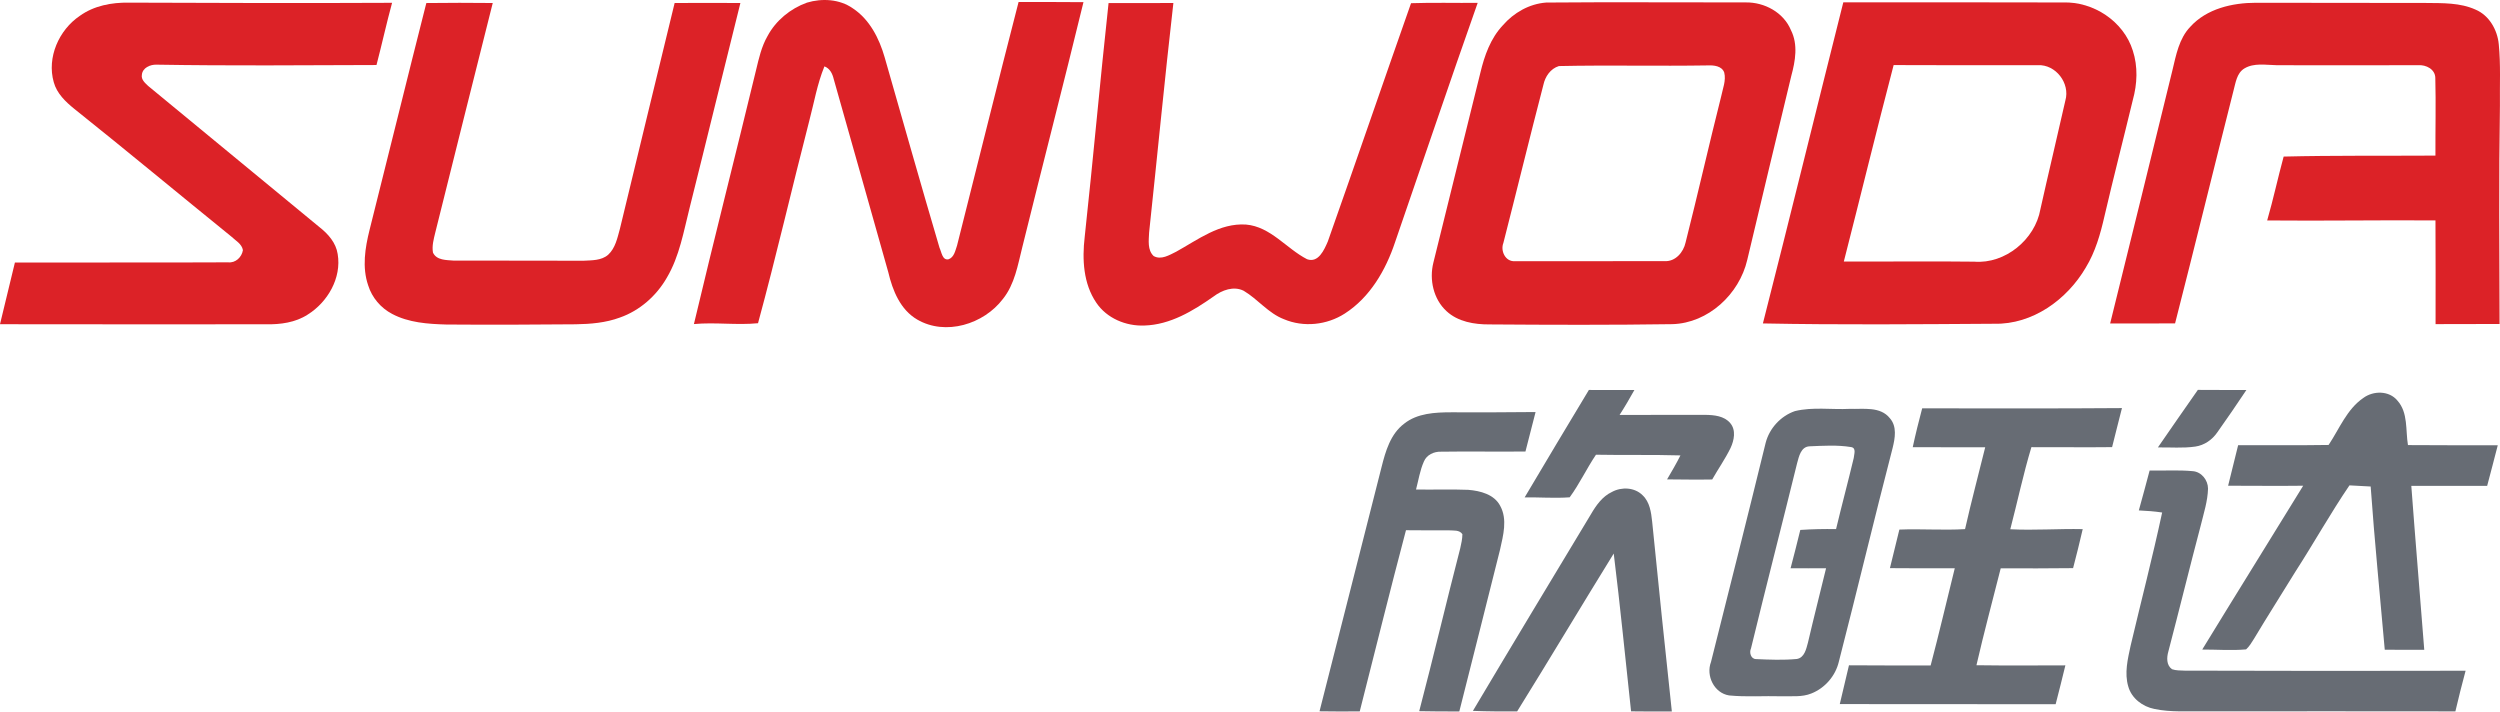
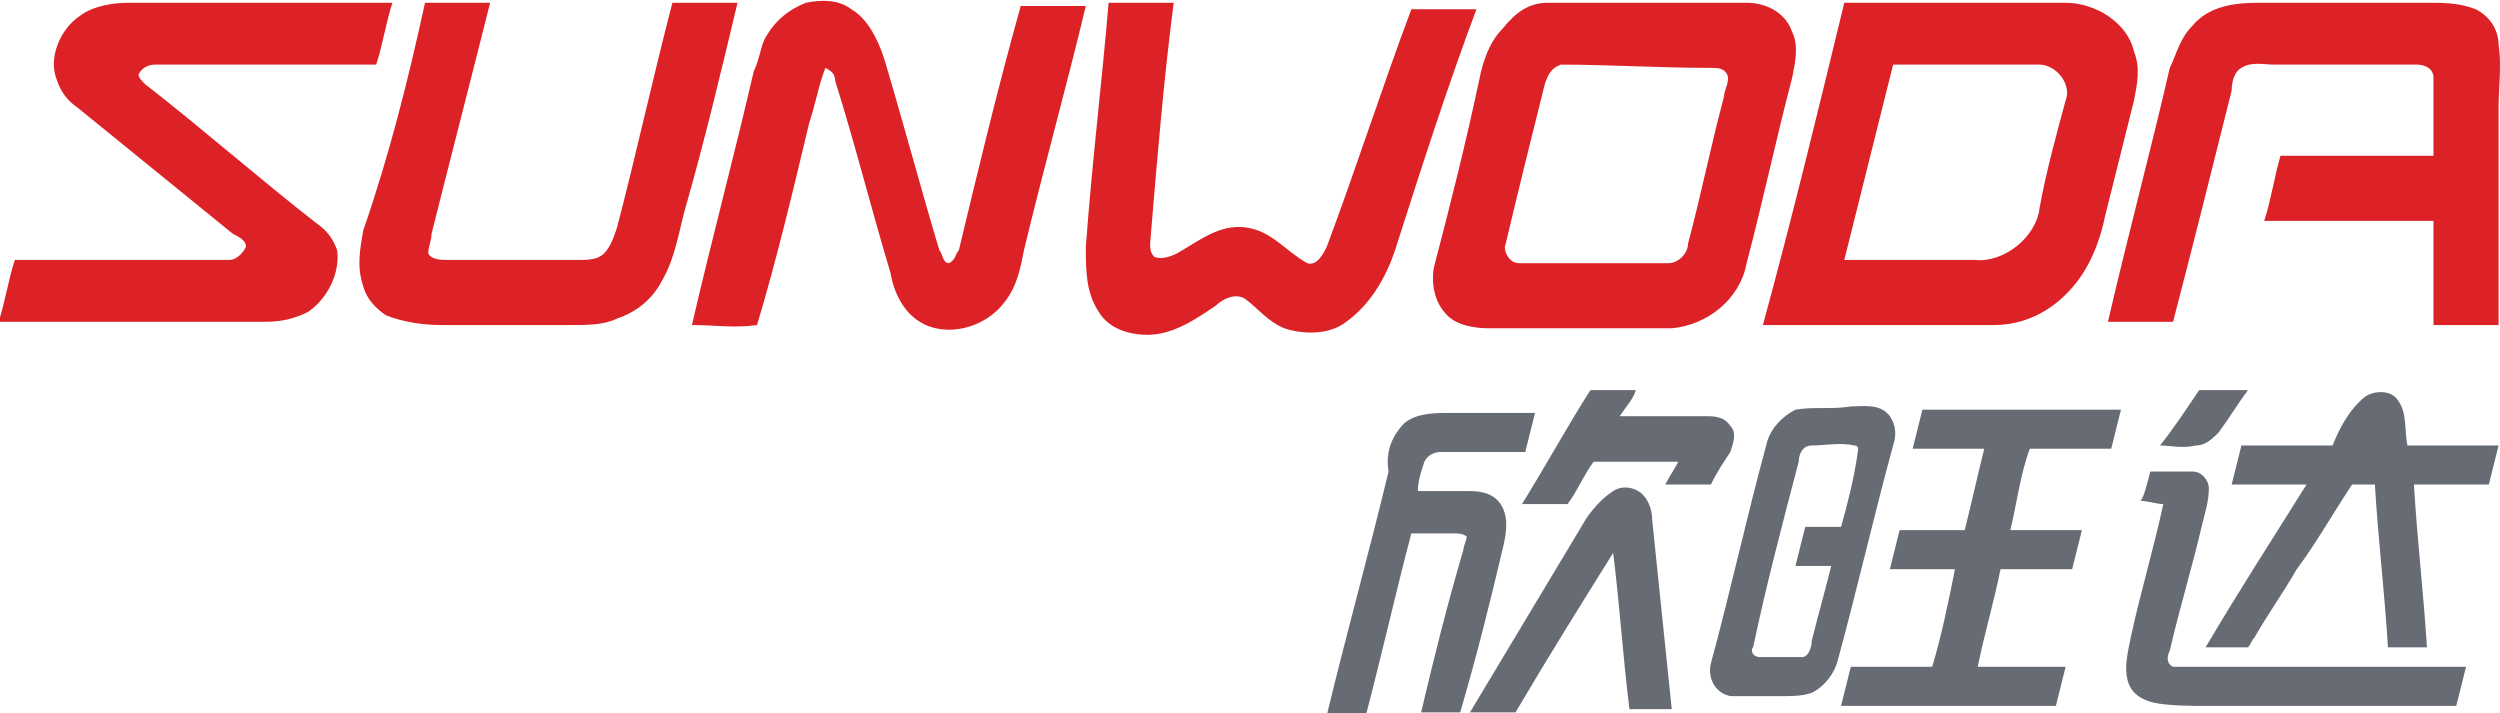
- <svg xmlns="http://www.w3.org/2000/svg" width="27.105mm" height="7.714mm" viewBox="0 0 27.105 7.714" version="1.1" id="svg1">
-   <defs id="defs1">
-     <clipPath clipPathUnits="userSpaceOnUse" id="clipPath913">
-       <path d="M 0,858.898 H 1207.558 V 0 H 0 Z" transform="translate(-398.8694,-392.8498)" id="path913" />
-     </clipPath>
-     <clipPath clipPathUnits="userSpaceOnUse" id="clipPath915">
-       <path d="M 0,858.898 H 1207.558 V 0 H 0 Z" transform="translate(-423.1908,-391.927)" id="path915" />
-     </clipPath>
-     <clipPath clipPathUnits="userSpaceOnUse" id="clipPath917">
-       <path d="M 0,858.898 H 1207.558 V 0 H 0 Z" transform="translate(-377.733,-393.47)" id="path917" />
-     </clipPath>
-     <clipPath clipPathUnits="userSpaceOnUse" id="clipPath919">
-       <path d="M 0,858.898 H 1207.558 V 0 H 0 Z" transform="translate(-388.3827,-393.8639)" id="path919" />
-     </clipPath>
-     <clipPath clipPathUnits="userSpaceOnUse" id="clipPath921">
-       <path d="M 0,858.898 H 1207.558 V 0 H 0 Z" transform="translate(-409.3498,-393.8639)" id="path921" />
-     </clipPath>
-     <clipPath clipPathUnits="userSpaceOnUse" id="clipPath923">
-       <path d="M 0,858.898 H 1207.558 V 0 H 0 Z" transform="translate(-433.4777,-391.9574)" id="path923" />
-     </clipPath>
-     <clipPath clipPathUnits="userSpaceOnUse" id="clipPath925">
-       <path d="M 0,858.898 H 1207.558 V 0 H 0 Z" transform="translate(-442.593,-393.1322)" id="path925" />
-     </clipPath>
-     <clipPath clipPathUnits="userSpaceOnUse" id="clipPath927">
-       <path d="M 0,858.898 H 1207.558 V 0 H 0 Z" transform="translate(-424.1113,-381.9724)" id="path927" />
-     </clipPath>
-     <clipPath clipPathUnits="userSpaceOnUse" id="clipPath929">
-       <path d="M 0,858.898 H 1207.558 V 0 H 0 Z" transform="translate(-442.827,-381.9747)" id="path929" />
-     </clipPath>
-     <clipPath clipPathUnits="userSpaceOnUse" id="clipPath931">
-       <path d="M 0,858.898 H 1207.558 V 0 H 0 Z" transform="translate(-447.9132,-381.7274)" id="path931" />
-     </clipPath>
-     <clipPath clipPathUnits="userSpaceOnUse" id="clipPath933">
-       <path d="M 0,858.898 H 1207.558 V 0 H 0 Z" transform="translate(-434.3546,-381.4076)" id="path933" />
-     </clipPath>
-     <clipPath clipPathUnits="userSpaceOnUse" id="clipPath935">
-       <path d="M 0,858.898 H 1207.558 V 0 H 0 Z" transform="translate(-430.5111,-379.7226)" id="path935" />
-     </clipPath>
-     <clipPath clipPathUnits="userSpaceOnUse" id="clipPath937">
-       <path d="M 0,858.898 H 1207.558 V 0 H 0 Z" transform="translate(-418.4354,-380.9372)" id="path937" />
-     </clipPath>
-     <clipPath clipPathUnits="userSpaceOnUse" id="clipPath939">
-       <path d="M 0,858.898 H 1207.558 V 0 H 0 Z" transform="translate(-441.3449,-379.4964)" id="path939" />
-     </clipPath>
-     <clipPath clipPathUnits="userSpaceOnUse" id="clipPath941">
-       <path d="M 0,858.898 H 1207.558 V 0 H 0 Z" transform="translate(-424.8212,-378.8387)" id="path941" />
-     </clipPath>
-   </defs>
+ <svg xmlns="http://www.w3.org/2000/svg" xmlns:xlink="http://www.w3.org/1999/xlink" version="1.1" id="svg1" x="0px" y="0px" viewBox="0 0 76.8 21.9" style="enable-background:new 0 0 76.8 21.9;" xml:space="preserve">
+   <style type="text/css">
+ 	.st0{clip-path:url(#SVGID_00000153698077853342432060000002455860284942962875_);fill:#DC2227;}
+ 	.st1{clip-path:url(#SVGID_00000139974855490412907030000018361032594798785446_);fill:#DC2227;}
+ 	.st2{clip-path:url(#SVGID_00000047034863156017072560000015189176716591582119_);fill:#DC2227;}
+ 	.st3{clip-path:url(#SVGID_00000032619086562466855580000014619569879584927907_);fill:#DC2227;}
+ 	.st4{clip-path:url(#SVGID_00000017499692461610472060000012164517652351792048_);fill:#DC2227;}
+ 	.st5{clip-path:url(#SVGID_00000106113258422416753880000010663653024818552997_);fill:#DC2227;}
+ 	.st6{clip-path:url(#SVGID_00000072995848700014562040000010179090922423029934_);fill:#DC2227;}
+ 	.st7{clip-path:url(#SVGID_00000018916874991808542540000013435811259527392917_);fill:#676C74;}
+ 	.st8{clip-path:url(#SVGID_00000031902064022687132050000015931344873355655091_);fill:#676C74;}
+ 	.st9{clip-path:url(#SVGID_00000132791721165026265510000006582390776117461660_);fill:#676C74;}
+ 	.st10{clip-path:url(#SVGID_00000072992410014655390570000017907208482140494503_);fill:#676C74;}
+ 	.st11{clip-path:url(#SVGID_00000069388435923721740690000006614673532158170246_);fill:#676C74;}
+ 	.st12{clip-path:url(#SVGID_00000127015030202728722110000017615420103231856544_);fill:#676C74;}
+ 	.st13{clip-path:url(#SVGID_00000127748534965235595260000005459444031557266562_);fill:#676C74;}
+ 	.st14{clip-path:url(#SVGID_00000048462751016178632550000010256946693690553744_);fill:#676C74;}
+ </style>
  <g id="layer1" transform="translate(-125.7436,-94.61487)">
-     <path id="path912" d="M 0,0 C 0.256,0.479 0.704,0.845 1.212,1.027 1.676,1.166 2.215,1.136 2.621,0.851 3.138,0.509 3.432,-0.073 3.599,-0.654 4.159,-2.607 4.71,-4.562 5.286,-6.511 5.348,-6.637 5.37,-6.899 5.56,-6.862 c 0.176,0.061 0.21,0.27 0.264,0.424 0.631,2.494 1.248,4.993 1.891,7.484 C 8.38,1.043 9.044,1.05 9.709,1.041 9.097,-1.473 8.449,-3.978 7.829,-6.49 7.691,-7.038 7.597,-7.628 7.232,-8.082 6.645,-8.856 5.471,-9.221 4.601,-8.714 4.079,-8.41 3.843,-7.82 3.711,-7.26 3.149,-5.282 2.598,-3.301 2.034,-1.324 1.994,-1.157 1.918,-0.997 1.748,-0.932 1.527,-1.47 1.43,-2.047 1.282,-2.606 0.748,-4.677 0.268,-6.763 -0.293,-8.826 c -0.653,-0.065 -1.315,0.035 -1.97,-0.026 0.618,2.607 1.281,5.203 1.91,7.807 C -0.267,-0.687 -0.186,-0.322 0,0" style="fill:#dc2227;fill-opacity:1;fill-rule:nonzero;stroke:none" transform="matrix(0.3527778,0,0,-0.3527778,134.0654,95.00558)" clip-path="url(#clipPath913)" />
-     <path id="path914" d="m 0,0 c -0.261,-0.08 -0.424,-0.324 -0.478,-0.58 -0.421,-1.616 -0.815,-3.239 -1.229,-4.856 -0.096,-0.244 0.062,-0.579 0.35,-0.561 1.534,-0.003 3.068,0.003 4.602,0.002 0.335,-0.021 0.583,0.272 0.648,0.574 0.378,1.492 0.716,2.993 1.093,4.486 0.048,0.24 0.156,0.489 0.095,0.735 C 5.009,0.006 4.758,0.028 4.573,0.02 3.049,-0.005 1.521,0.033 0,0 M -0.392,1.952 C 1.652,1.97 3.698,1.953 5.742,1.956 6.319,1.964 6.905,1.649 7.131,1.103 7.354,0.662 7.266,0.156 7.142,-0.3 6.684,-2.184 6.239,-4.071 5.788,-5.957 5.544,-7.01 4.589,-7.901 3.486,-7.932 1.612,-7.96 -0.262,-7.954 -2.136,-7.94 c -0.464,-0.003 -0.966,0.081 -1.318,0.407 -0.404,0.37 -0.535,0.971 -0.404,1.493 0.476,1.948 0.968,3.891 1.445,5.839 0.125,0.523 0.312,1.053 0.688,1.452 0.338,0.39 0.815,0.662 1.333,0.701" style="fill:#dc2227;fill-opacity:1;fill-rule:nonzero;stroke:none" transform="matrix(0.3527778,0,0,-0.3527778,142.6454,95.33113)" clip-path="url(#clipPath915)" />
-     <path id="path916" d="M 0,0 C 0.435,0.313 0.981,0.415 1.509,0.406 4.205,0.395 6.901,0.388 9.597,0.401 9.425,-0.233 9.284,-0.875 9.118,-1.511 6.866,-1.518 4.612,-1.538 2.361,-1.5 2.165,-1.492 1.924,-1.596 1.907,-1.815 1.882,-1.961 2.006,-2.063 2.099,-2.153 3.857,-3.597 5.607,-5.049 7.365,-6.493 7.631,-6.701 7.873,-6.974 7.925,-7.32 8.05,-8.055 7.617,-8.799 7.002,-9.182 6.624,-9.427 6.164,-9.487 5.723,-9.479 2.998,-9.48 0.272,-9.482 -2.453,-9.477 c 0.152,0.632 0.306,1.264 0.458,1.895 2.184,0.007 4.368,-0.004 6.552,0.007 0.229,-0.026 0.421,0.157 0.456,0.375 -0.033,0.193 -0.226,0.292 -0.355,0.416 -1.611,1.305 -3.205,2.631 -4.826,3.925 -0.27,0.218 -0.539,0.475 -0.633,0.821 C -1.017,-1.278 -0.642,-0.433 0,0" style="fill:#dc2227;fill-opacity:1;fill-rule:nonzero;stroke:none" transform="matrix(0.3527778,0,0,-0.3527778,126.6089,94.78679)" clip-path="url(#clipPath917)" />
-     <path id="path918" d="M 0,0 C 0.68,0.009 1.36,0.008 2.041,0.001 1.445,-2.35 0.864,-4.704 0.274,-7.057 0.226,-7.256 0.168,-7.463 0.204,-7.67 c 0.113,-0.242 0.418,-0.227 0.642,-0.246 1.326,-0.003 2.652,0.002 3.978,-0.004 0.258,0.015 0.555,0.002 0.763,0.183 0.224,0.205 0.284,0.517 0.362,0.797 0.557,2.315 1.122,4.627 1.682,6.941 0.674,0.006 1.347,0.002 2.021,0 C 9.128,-2.09 8.621,-4.185 8.096,-6.276 7.909,-7.011 7.783,-7.783 7.389,-8.445 7.069,-9.002 6.557,-9.453 5.948,-9.666 5.514,-9.827 5.047,-9.866 4.588,-9.873 3.262,-9.886 1.937,-9.89 0.611,-9.88 c -0.564,0.016 -1.154,0.056 -1.662,0.326 -0.348,0.182 -0.619,0.5 -0.736,0.876 -0.191,0.555 -0.096,1.15 0.042,1.705 C -1.159,-4.649 -0.59,-2.322 0,0" style="fill:#dc2227;fill-opacity:1;fill-rule:nonzero;stroke:none" transform="matrix(0.3527778,0,0,-0.3527778,130.3659,94.64783)" clip-path="url(#clipPath919)" />
-     <path id="path920" d="M 0,0 C 0.664,0.002 1.328,-0.005 1.992,0.001 1.723,-2.348 1.498,-4.702 1.246,-7.052 1.236,-7.294 1.19,-7.59 1.385,-7.775 c 0.227,-0.131 0.484,0.03 0.692,0.132 0.67,0.37 1.337,0.888 2.147,0.835 0.758,-0.065 1.238,-0.737 1.876,-1.065 0.349,-0.126 0.528,0.29 0.638,0.544 0.862,2.438 1.699,4.885 2.558,7.324 0.683,0.023 1.365,0.004 2.048,0.01 C 10.48,-2.439 9.653,-4.896 8.806,-7.347 8.52,-8.206 8.036,-9.045 7.258,-9.544 6.709,-9.897 5.994,-9.973 5.39,-9.717 4.908,-9.533 4.588,-9.1 4.152,-8.843 3.843,-8.688 3.485,-8.824 3.228,-9.018 2.596,-9.462 1.894,-9.889 1.1,-9.911 c -0.567,-0.023 -1.155,0.222 -1.477,0.701 -0.4,0.586 -0.437,1.334 -0.357,2.018 C -0.474,-4.797 -0.261,-2.396 0,0" style="fill:#dc2227;fill-opacity:1;fill-rule:nonzero;stroke:none" transform="matrix(0.3527778,0,0,-0.3527778,137.7627,94.64783)" clip-path="url(#clipPath921)" />
-     <path id="path922" d="m 0,0 c -0.526,-2.009 -1.016,-4.026 -1.531,-6.038 1.337,-0.005 2.673,0.013 4.009,-0.004 0.95,-0.075 1.868,0.68 2.032,1.609 0.249,1.116 0.517,2.229 0.768,3.344 C 5.43,-0.56 4.982,0.026 4.429,-0.003 2.953,-0.005 1.476,-0.007 0,0 m -1.547,1.928 c 2.251,0 4.503,0.003 6.754,-0.004 C 6.14,1.956 7.068,1.346 7.35,0.446 7.511,-0.045 7.488,-0.582 7.35,-1.076 7.064,-2.264 6.758,-3.447 6.481,-4.638 6.356,-5.188 6.2,-5.741 5.903,-6.227 5.327,-7.21 4.269,-7.975 3.097,-7.95 c -2.372,-0.015 -4.745,-0.037 -7.115,0.01 0.838,3.285 1.643,6.58 2.471,9.868" style="fill:#dc2227;fill-opacity:1;fill-rule:nonzero;stroke:none" transform="matrix(0.3527778,0,0,-0.3527778,146.2744,95.3204)" clip-path="url(#clipPath923)" />
-     <path id="path924" d="M 0,0 C 0.504,0.559 1.294,0.74 2.02,0.74 3.762,0.739 5.505,0.739 7.249,0.734 7.758,0.728 8.292,0.745 8.768,0.53 9.187,0.353 9.44,-0.092 9.482,-0.532 9.544,-1.158 9.51,-1.786 9.518,-2.414 9.483,-4.652 9.501,-6.892 9.507,-9.132 c -0.655,10e-4 -1.311,0 -1.967,-0.004 0.004,1.062 0,2.125 -0.003,3.187 -1.724,0.013 -3.448,-0.018 -5.172,-0.001 0.187,0.649 0.329,1.311 0.506,1.963 1.554,0.038 3.11,0.02 4.665,0.03 -0.004,0.796 0.017,1.593 -0.004,2.389 -0.004,0.264 -0.283,0.406 -0.52,0.389 -1.455,0.003 -2.91,-0.008 -4.365,0.001 -0.326,0.005 -0.687,0.077 -0.982,-0.1 -0.24,-0.145 -0.269,-0.446 -0.337,-0.69 -0.603,-2.381 -1.185,-4.767 -1.794,-7.146 -0.665,-0.004 -1.331,-10e-4 -1.995,-10e-4 0.643,2.593 1.278,5.187 1.914,7.782 C -0.435,-0.867 -0.344,-0.36 0,0" style="fill:#dc2227;fill-opacity:1;fill-rule:nonzero;stroke:none" transform="matrix(0.3527778,0,0,-0.3527778,149.4901,94.90596)" clip-path="url(#clipPath925)" />
-     <path id="path926" d="m 0,0 c 0.466,-0.002 0.933,-0.001 1.399,-0.001 -0.145,-0.26 -0.294,-0.516 -0.456,-0.767 0.878,0.004 1.755,0.001 2.634,0.003 0.269,-0.004 0.58,-0.031 0.767,-0.253 0.185,-0.216 0.12,-0.53 0.01,-0.766 C 4.19,-2.12 3.974,-2.426 3.79,-2.751 c -0.462,-0.009 -0.925,0 -1.387,0.003 0.142,0.242 0.285,0.485 0.411,0.737 C 1.948,-1.986 1.083,-2.007 0.218,-1.99 -0.069,-2.415 -0.287,-2.886 -0.59,-3.299 -1.05,-3.333 -1.513,-3.295 -1.974,-3.301 -1.323,-2.197 -0.659,-1.099 0,0" style="fill:#676c74;fill-opacity:1;fill-rule:nonzero;stroke:none" transform="matrix(0.3527778,0,0,-0.3527778,142.9702,98.84289)" clip-path="url(#clipPath927)" />
-     <path id="path928" d="M 0,0 C 0.498,-0.005 0.995,-0.001 1.492,-0.003 1.201,-0.44 0.904,-0.874 0.6,-1.302 0.443,-1.532 0.2,-1.702 -0.078,-1.742 -0.459,-1.797 -0.845,-1.762 -1.228,-1.768 -0.824,-1.176 -0.409,-0.59 0,0" style="fill:#676c74;fill-opacity:1;fill-rule:nonzero;stroke:none" transform="matrix(0.3527778,0,0,-0.3527778,149.5727,98.84208)" clip-path="url(#clipPath929)" />
-     <path id="path930" d="m 0,0 c 0.309,0.227 0.792,0.229 1.047,-0.081 0.334,-0.373 0.247,-0.91 0.324,-1.368 0.92,-0.008 1.84,-0.004 2.76,-0.006 -0.11,-0.416 -0.213,-0.833 -0.326,-1.248 -0.777,-0.003 -1.554,0.004 -2.331,10e-4 0.125,-1.681 0.268,-3.359 0.398,-5.039 -0.405,0 -0.81,-0.001 -1.214,0.002 -0.146,1.672 -0.314,3.342 -0.433,5.017 -0.217,0.014 -0.436,0.024 -0.652,0.035 -0.586,-0.862 -1.094,-1.773 -1.658,-2.647 -0.424,-0.692 -0.862,-1.375 -1.279,-2.073 -0.072,-0.112 -0.139,-0.232 -0.24,-0.321 -0.448,-0.04 -0.899,-0.003 -1.348,-0.005 1.028,1.682 2.071,3.355 3.103,5.035 -0.769,-0.01 -1.538,0 -2.307,0 0.1,0.415 0.204,0.83 0.308,1.246 0.927,0.006 1.853,-0.009 2.78,0.007 C -0.736,-0.949 -0.508,-0.347 0,0" style="fill:#676c74;fill-opacity:1;fill-rule:nonzero;stroke:none" transform="matrix(0.3527778,0,0,-0.3527778,151.367,98.92932)" clip-path="url(#clipPath931)" />
-     <path id="path932" d="M 0,0 C 2.047,0.001 4.093,-0.009 6.14,0.008 6.035,-0.392 5.94,-0.793 5.837,-1.192 5.01,-1.202 4.184,-1.19 3.357,-1.193 3.106,-2.024 2.928,-2.875 2.708,-3.716 3.45,-3.754 4.192,-3.696 4.934,-3.712 4.843,-4.114 4.741,-4.513 4.638,-4.911 3.897,-4.922 3.155,-4.918 2.414,-4.916 2.164,-5.908 1.897,-6.897 1.668,-7.895 2.579,-7.908 3.49,-7.901 4.401,-7.899 4.302,-8.297 4.208,-8.696 4.102,-9.093 c -2.212,0.002 -4.423,0 -6.634,0.004 0.092,0.398 0.189,0.794 0.282,1.192 0.836,0 1.673,-0.011 2.51,-0.006 0.263,0.993 0.494,1.993 0.742,2.989 -0.664,-0.003 -1.329,-0.003 -1.993,0.003 0.099,0.394 0.195,0.789 0.29,1.185 0.673,0.027 1.346,-0.026 2.019,0.014 0.189,0.843 0.414,1.677 0.619,2.515 C 1.194,-1.194 0.452,-1.196 -0.29,-1.194 -0.204,-0.793 -0.105,-0.396 0,0" style="fill:#676c74;fill-opacity:1;fill-rule:nonzero;stroke:none" transform="matrix(0.3527778,0,0,-0.3527778,146.5838,99.04214)" clip-path="url(#clipPath933)" />
-     <path id="path934" d="m 0,0 c -0.467,-1.9 -0.956,-3.794 -1.418,-5.695 -0.059,-0.122 -0.003,-0.323 0.152,-0.326 0.417,-0.019 0.839,-0.036 1.256,0.003 0.236,0.038 0.289,0.307 0.342,0.499 0.178,0.765 0.373,1.527 0.558,2.29 -0.364,-10e-4 -0.728,-0.004 -1.091,-10e-4 0.103,0.391 0.203,0.784 0.299,1.178 0.366,0.025 0.732,0.032 1.099,0.026 0.174,0.729 0.369,1.454 0.543,2.184 C 1.749,0.274 1.829,0.471 1.656,0.495 1.237,0.564 0.804,0.535 0.381,0.518 0.115,0.505 0.057,0.205 0,0 M -0.068,1.6 C 0.482,1.734 1.056,1.641 1.617,1.669 2.032,1.655 2.557,1.752 2.851,1.381 3.074,1.129 3.01,0.769 2.936,0.47 2.369,-1.716 1.846,-3.914 1.282,-6.102 1.179,-6.539 0.856,-6.912 0.44,-7.077 c -0.293,-0.12 -0.617,-0.078 -0.924,-0.087 -0.536,0.016 -1.074,-0.027 -1.607,0.026 -0.459,0.073 -0.717,0.605 -0.556,1.027 0.563,2.244 1.131,4.488 1.68,6.735 0.115,0.447 0.463,0.826 0.899,0.976" style="fill:#676c74;fill-opacity:1;fill-rule:nonzero;stroke:none" transform="matrix(0.3527778,0,0,-0.3527778,145.2279,99.63657)" clip-path="url(#clipPath935)" />
-     <path id="path936" d="M 0,0 C 0.405,0.322 0.949,0.348 1.445,0.349 2.309,0.347 3.174,0.346 4.038,0.357 3.931,-0.046 3.834,-0.452 3.727,-0.856 2.861,-0.867 1.995,-0.848 1.13,-0.862 0.917,-0.855 0.693,-0.956 0.607,-1.161 0.484,-1.435 0.44,-1.735 0.364,-2.024 c 0.535,-0.01 1.07,0.012 1.604,-0.01 0.368,-0.03 0.797,-0.137 0.982,-0.491 0.23,-0.417 0.092,-0.912 -0.004,-1.347 -0.418,-1.658 -0.83,-3.316 -1.252,-4.973 -0.411,-10e-4 -0.822,0 -1.232,0.009 0.437,1.665 0.83,3.341 1.261,5.007 0.032,0.142 0.065,0.286 0.066,0.432 -0.092,0.138 -0.272,0.107 -0.413,0.118 -0.441,0.003 -0.881,-0.004 -1.321,0.004 -0.49,-1.852 -0.949,-3.711 -1.421,-5.568 -0.412,-0.006 -0.824,-0.002 -1.236,0.003 0.634,2.503 1.275,5.004 1.907,7.508 C -0.573,-0.846 -0.42,-0.316 0,0" style="fill:#676c74;fill-opacity:1;fill-rule:nonzero;stroke:none" transform="matrix(0.3527778,0,0,-0.3527778,140.9678,99.20809)" clip-path="url(#clipPath937)" />
-     <path id="path938" d="M 0,0 C 0.44,-0.009 0.882,0.022 1.321,-0.019 1.592,-0.037 1.793,-0.292 1.795,-0.555 1.785,-0.938 1.665,-1.304 1.575,-1.673 1.233,-2.967 0.915,-4.266 0.576,-5.561 0.523,-5.746 0.512,-5.98 0.687,-6.106 0.811,-6.15 0.947,-6.143 1.079,-6.15 3.956,-6.161 6.834,-6.159 9.711,-6.153 9.599,-6.568 9.495,-6.984 9.397,-7.402 6.835,-7.399 4.272,-7.398 1.711,-7.401 1.189,-7.39 0.659,-7.437 0.145,-7.327 c -0.36,0.071 -0.698,0.324 -0.8,0.686 -0.125,0.415 -0.017,0.847 0.071,1.258 0.322,1.364 0.675,2.722 0.969,4.093 -0.238,0.036 -0.478,0.053 -0.717,0.064 C -0.222,-0.818 -0.105,-0.411 0,0" style="fill:#676c74;fill-opacity:1;fill-rule:nonzero;stroke:none" transform="matrix(0.3527778,0,0,-0.3527778,149.0498,99.71637)" clip-path="url(#clipPath939)" />
-     <path id="path940" d="M 0,0 C 0.295,0.161 0.697,0.143 0.942,-0.103 1.162,-0.311 1.204,-0.626 1.235,-0.913 1.43,-2.858 1.63,-4.803 1.84,-6.747 1.422,-6.75 1.004,-6.748 0.587,-6.743 c -0.176,1.617 -0.333,3.236 -0.533,4.85 -0.997,-1.612 -1.967,-3.241 -2.968,-4.851 -0.454,-0.004 -0.907,-0.002 -1.36,0.015 1.2,2.02 2.416,4.032 3.629,6.046 C -0.487,-0.412 -0.294,-0.137 0,0" style="fill:#676c74;fill-opacity:1;fill-rule:nonzero;stroke:none" transform="matrix(0.3527778,0,0,-0.3527778,143.2206,99.94839)" clip-path="url(#clipPath941)" />
+     <g>
+       <defs>
+         <rect id="SVGID_1_" x="-249.5" y="-370.3" width="1207.6" height="858.9" />
+       </defs>
+       <clipPath id="SVGID_00000165941726657966047210000011120511720283295371_">
+         <use xlink:href="#SVGID_1_" style="overflow:visible;" />
+       </clipPath>
+       <path id="path912" style="clip-path:url(#SVGID_00000165941726657966047210000011120511720283295371_);fill:#DC2227;" d="    M149.3,95.7c0.3-0.5,0.7-0.8,1.2-1c0.5-0.1,1-0.1,1.4,0.2c0.5,0.3,0.8,0.9,1,1.5c0.6,2,1.1,3.9,1.7,5.9c0.1,0.1,0.1,0.4,0.3,0.4    c0.2-0.1,0.2-0.3,0.3-0.4c0.6-2.5,1.2-5,1.9-7.5c0.7,0,1.3,0,2,0c-0.6,2.5-1.3,5-1.9,7.5c-0.1,0.5-0.2,1.1-0.6,1.6    c-0.6,0.8-1.8,1.1-2.6,0.6c-0.5-0.3-0.8-0.9-0.9-1.5c-0.6-2-1.1-4-1.7-5.9c0-0.2-0.1-0.3-0.3-0.4c-0.2,0.5-0.3,1.1-0.5,1.7    c-0.5,2.1-1,4.2-1.6,6.2c-0.7,0.1-1.3,0-2,0c0.6-2.6,1.3-5.2,1.9-7.8C149.1,96.4,149.1,96,149.3,95.7" />
+     </g>
+     <g>
+       <defs>
+         <rect id="SVGID_00000092436123207346905350000003607842187729229477_" x="-249.5" y="-370.3" width="1207.6" height="858.9" />
+       </defs>
+       <clipPath id="SVGID_00000032615340160619450580000012078386618311110056_">
+         <use xlink:href="#SVGID_00000092436123207346905350000003607842187729229477_" style="overflow:visible;" />
+       </clipPath>
+       <path id="path914" style="clip-path:url(#SVGID_00000032615340160619450580000012078386618311110056_);fill:#DC2227;" d="    M173.7,96.6c-0.3,0.1-0.4,0.3-0.5,0.6c-0.4,1.6-0.8,3.2-1.2,4.9c-0.1,0.2,0.1,0.6,0.4,0.6c1.5,0,3.1,0,4.6,0    c0.3,0,0.6-0.3,0.6-0.6c0.4-1.5,0.7-3,1.1-4.5c0-0.2,0.2-0.5,0.1-0.7c-0.1-0.2-0.3-0.2-0.5-0.2C176.7,96.7,175.2,96.6,173.7,96.6     M173.3,94.7c2,0,4.1,0,6.1,0c0.6,0,1.2,0.3,1.4,0.9c0.2,0.4,0.1,0.9,0,1.4c-0.5,1.9-0.9,3.8-1.4,5.7c-0.2,1.1-1.2,1.9-2.3,2    c-1.9,0-3.7,0-5.6,0c-0.5,0-1-0.1-1.3-0.4c-0.4-0.4-0.5-1-0.4-1.5c0.5-1.9,1-3.9,1.4-5.8c0.1-0.5,0.3-1.1,0.7-1.5    C172.3,95,172.7,94.7,173.3,94.7" />
+     </g>
+     <g>
+       <defs>
+         <rect id="SVGID_00000087395606784141337640000003953425792904021942_" x="-249.5" y="-370.3" width="1207.6" height="858.9" />
+       </defs>
+       <clipPath id="SVGID_00000047048129461767566840000011033533205853049735_">
+         <use xlink:href="#SVGID_00000087395606784141337640000003953425792904021942_" style="overflow:visible;" />
+       </clipPath>
+       <path id="path916" style="clip-path:url(#SVGID_00000047048129461767566840000011033533205853049735_);fill:#DC2227;" d="    M128.2,95.1c0.4-0.3,1-0.4,1.5-0.4c2.7,0,5.4,0,8.1,0c-0.2,0.6-0.3,1.3-0.5,1.9c-2.3,0-4.5,0-6.8,0c-0.2,0-0.4,0.1-0.5,0.3    c0,0.1,0.1,0.2,0.2,0.3c1.8,1.4,3.5,2.9,5.3,4.3c0.3,0.2,0.5,0.5,0.6,0.8c0.1,0.7-0.3,1.5-0.9,1.9c-0.4,0.2-0.8,0.3-1.3,0.3    c-2.7,0-5.5,0-8.2,0c0.2-0.6,0.3-1.3,0.5-1.9c2.2,0,4.4,0,6.6,0c0.2,0,0.4-0.2,0.5-0.4c0-0.2-0.2-0.3-0.4-0.4    c-1.6-1.3-3.2-2.6-4.8-3.9c-0.3-0.2-0.5-0.5-0.6-0.8C127.2,96.4,127.6,95.5,128.2,95.1" />
+     </g>
+     <g>
+       <defs>
+         <rect id="SVGID_00000063601578940672660830000015204236508149483923_" x="-249.5" y="-370.3" width="1207.6" height="858.9" />
+       </defs>
+       <clipPath id="SVGID_00000006708289026232574980000001807195893445305015_">
+         <use xlink:href="#SVGID_00000063601578940672660830000015204236508149483923_" style="overflow:visible;" />
+       </clipPath>
+       <path id="path918" style="clip-path:url(#SVGID_00000006708289026232574980000001807195893445305015_);fill:#DC2227;" d="    M138.8,94.7c0.7,0,1.4,0,2,0c-0.6,2.4-1.2,4.7-1.8,7.1c0,0.2-0.1,0.4-0.1,0.6c0.1,0.2,0.4,0.2,0.6,0.2c1.3,0,2.7,0,4,0    c0.3,0,0.6,0,0.8-0.2c0.2-0.2,0.3-0.5,0.4-0.8c0.6-2.3,1.1-4.6,1.7-6.9c0.7,0,1.3,0,2,0c-0.5,2.1-1,4.2-1.6,6.3    c-0.2,0.7-0.3,1.5-0.7,2.2c-0.3,0.6-0.8,1-1.4,1.2c-0.4,0.2-0.9,0.2-1.4,0.2c-1.3,0-2.7,0-4,0c-0.6,0-1.2-0.1-1.7-0.3    c-0.3-0.2-0.6-0.5-0.7-0.9c-0.2-0.6-0.1-1.1,0-1.7C137.7,99.4,138.3,97,138.8,94.7" />
+     </g>
+     <g>
+       <defs>
+         <rect id="SVGID_00000091005917435305774390000006281885553929838270_" x="-249.5" y="-370.3" width="1207.6" height="858.9" />
+       </defs>
+       <clipPath id="SVGID_00000021832312590186922650000001252797549586627468_">
+         <use xlink:href="#SVGID_00000091005917435305774390000006281885553929838270_" style="overflow:visible;" />
+       </clipPath>
+       <path id="path920" style="clip-path:url(#SVGID_00000021832312590186922650000001252797549586627468_);fill:#DC2227;" d="    M159.8,94.7c0.7,0,1.3,0,2,0c-0.3,2.3-0.5,4.7-0.7,7.1c0,0.2-0.1,0.5,0.1,0.7c0.2,0.1,0.5,0,0.7-0.1c0.7-0.4,1.3-0.9,2.1-0.8    c0.8,0.1,1.2,0.7,1.9,1.1c0.3,0.1,0.5-0.3,0.6-0.5c0.9-2.4,1.7-4.9,2.6-7.3c0.7,0,1.4,0,2,0c-0.9,2.4-1.7,4.9-2.5,7.4    c-0.3,0.9-0.8,1.7-1.5,2.2c-0.5,0.4-1.3,0.4-1.9,0.2c-0.5-0.2-0.8-0.6-1.2-0.9c-0.3-0.2-0.7,0-0.9,0.2c-0.6,0.4-1.3,0.9-2.1,0.9    c-0.6,0-1.2-0.2-1.5-0.7c-0.4-0.6-0.4-1.3-0.4-2C159.3,99.5,159.6,97.1,159.8,94.7" />
+     </g>
+     <g>
+       <defs>
+         <rect id="SVGID_00000103222771588855040860000003324047074896673667_" x="-249.5" y="-370.3" width="1207.6" height="858.9" />
+       </defs>
+       <clipPath id="SVGID_00000010308089772652917030000015971353880294555785_">
+         <use xlink:href="#SVGID_00000103222771588855040860000003324047074896673667_" style="overflow:visible;" />
+       </clipPath>
+       <path id="path922" style="clip-path:url(#SVGID_00000010308089772652917030000015971353880294555785_);fill:#DC2227;" d="    M183.9,96.6c-0.5,2-1,4-1.5,6c1.3,0,2.7,0,4,0c0.9,0.1,1.9-0.7,2-1.6c0.2-1.1,0.5-2.2,0.8-3.3c0.2-0.5-0.3-1.1-0.8-1.1    C186.9,96.6,185.4,96.6,183.9,96.6 M182.4,94.7c2.3,0,4.5,0,6.8,0c0.9,0,1.9,0.6,2.1,1.5c0.2,0.5,0.1,1,0,1.5    c-0.3,1.2-0.6,2.4-0.9,3.6c-0.1,0.5-0.3,1.1-0.6,1.6c-0.6,1-1.6,1.7-2.8,1.7c-2.4,0-4.7,0-7.1,0C180.8,101.3,181.6,98,182.4,94.7" />
+     </g>
+     <g>
+       <defs>
+         <rect id="SVGID_00000098899805600462441080000001971285990531141803_" x="-249.5" y="-370.3" width="1207.6" height="858.9" />
+       </defs>
+       <clipPath id="SVGID_00000168804238346195272040000001878443341441036694_">
+         <use xlink:href="#SVGID_00000098899805600462441080000001971285990531141803_" style="overflow:visible;" />
+       </clipPath>
+       <path id="path924" style="clip-path:url(#SVGID_00000168804238346195272040000001878443341441036694_);fill:#DC2227;" d="    M193.1,95.4c0.5-0.6,1.3-0.7,2-0.7c1.7,0,3.5,0,5.2,0c0.5,0,1,0,1.5,0.2c0.4,0.2,0.7,0.6,0.7,1.1c0.1,0.6,0,1.3,0,1.9    c0,2.2,0,4.5,0,6.7c-0.7,0-1.3,0-2,0c0-1.1,0-2.1,0-3.2c-1.7,0-3.4,0-5.2,0c0.2-0.6,0.3-1.3,0.5-2c1.6,0,3.1,0,4.7,0    c0-0.8,0-1.6,0-2.4c0-0.3-0.3-0.4-0.5-0.4c-1.5,0-2.9,0-4.4,0c-0.3,0-0.7-0.1-1,0.1c-0.2,0.1-0.3,0.4-0.3,0.7    c-0.6,2.4-1.2,4.8-1.8,7.1c-0.7,0-1.3,0-2,0c0.6-2.6,1.3-5.2,1.9-7.8C192.6,96.3,192.7,95.8,193.1,95.4" />
+     </g>
+     <g>
+       <defs>
+         <rect id="SVGID_00000093888911113288824270000015965142615294243737_" x="-249.5" y="-370.3" width="1207.6" height="858.9" />
+       </defs>
+       <clipPath id="SVGID_00000034789035825345780310000012978195604045864068_">
+         <use xlink:href="#SVGID_00000093888911113288824270000015965142615294243737_" style="overflow:visible;" />
+       </clipPath>
+       <path id="path926" style="clip-path:url(#SVGID_00000034789035825345780310000012978195604045864068_);fill:#676C74;" d="    M174.6,106.6c0.5,0,0.9,0,1.4,0c-0.1,0.3-0.3,0.5-0.5,0.8c0.9,0,1.8,0,2.6,0c0.3,0,0.6,0,0.8,0.3c0.2,0.2,0.1,0.5,0,0.8    c-0.2,0.3-0.4,0.6-0.6,1c-0.5,0-0.9,0-1.4,0c0.1-0.2,0.3-0.5,0.4-0.7c-0.9,0-1.7,0-2.6,0c-0.3,0.4-0.5,0.9-0.8,1.3    c-0.5,0-0.9,0-1.4,0C173.3,108.8,173.9,107.7,174.6,106.6" />
+     </g>
+     <g>
+       <defs>
+         <rect id="SVGID_00000173871711136966427810000002784771644290352527_" x="-249.5" y="-370.3" width="1207.6" height="858.9" />
+       </defs>
+       <clipPath id="SVGID_00000075131955420586977960000007046014379811490454_">
+         <use xlink:href="#SVGID_00000173871711136966427810000002784771644290352527_" style="overflow:visible;" />
+       </clipPath>
+       <path id="path928" style="clip-path:url(#SVGID_00000075131955420586977960000007046014379811490454_);fill:#676C74;" d="    M193.3,106.6c0.5,0,1,0,1.5,0c-0.3,0.4-0.6,0.9-0.9,1.3c-0.2,0.2-0.4,0.4-0.7,0.4c-0.4,0.1-0.8,0-1.1,0    C192.5,107.8,192.9,107.2,193.3,106.6" />
+     </g>
+     <g>
+       <defs>
+         <rect id="SVGID_00000090985702716126524290000010139049784397049779_" x="-249.5" y="-370.3" width="1207.6" height="858.9" />
+       </defs>
+       <clipPath id="SVGID_00000132767409504714048510000010507661089170603695_">
+         <use xlink:href="#SVGID_00000090985702716126524290000010139049784397049779_" style="overflow:visible;" />
+       </clipPath>
+       <path id="path930" style="clip-path:url(#SVGID_00000132767409504714048510000010507661089170603695_);fill:#676C74;" d="    M198.4,106.8c0.3-0.2,0.8-0.2,1,0.1c0.3,0.4,0.2,0.9,0.3,1.4c0.9,0,1.8,0,2.8,0c-0.1,0.4-0.2,0.8-0.3,1.2c-0.8,0-1.6,0-2.3,0    c0.1,1.7,0.3,3.4,0.4,5c-0.4,0-0.8,0-1.2,0c-0.1-1.7-0.3-3.3-0.4-5c-0.2,0-0.4,0-0.7,0c-0.6,0.9-1.1,1.8-1.7,2.6    c-0.4,0.7-0.9,1.4-1.3,2.1c-0.1,0.1-0.1,0.2-0.2,0.3c-0.4,0-0.9,0-1.3,0c1-1.7,2.1-3.4,3.1-5c-0.8,0-1.5,0-2.3,0    c0.1-0.4,0.2-0.8,0.3-1.2c0.9,0,1.9,0,2.8,0C197.6,107.8,197.9,107.2,198.4,106.8" />
+     </g>
+     <g>
+       <defs>
+         <rect id="SVGID_00000051366738598813709090000004675850511494904994_" x="-249.5" y="-370.3" width="1207.6" height="858.9" />
+       </defs>
+       <clipPath id="SVGID_00000062900236972855447710000016116371486479761817_">
+         <use xlink:href="#SVGID_00000051366738598813709090000004675850511494904994_" style="overflow:visible;" />
+       </clipPath>
+       <path id="path932" style="clip-path:url(#SVGID_00000062900236972855447710000016116371486479761817_);fill:#676C74;" d="    M184.8,107.2c2,0,4.1,0,6.1,0c-0.1,0.4-0.2,0.8-0.3,1.2c-0.8,0-1.7,0-2.5,0c-0.3,0.8-0.4,1.7-0.6,2.5c0.7,0,1.5,0,2.2,0    c-0.1,0.4-0.2,0.8-0.3,1.2c-0.7,0-1.5,0-2.2,0c-0.2,1-0.5,2-0.7,3c0.9,0,1.8,0,2.7,0c-0.1,0.4-0.2,0.8-0.3,1.2c-2.2,0-4.4,0-6.6,0    c0.1-0.4,0.2-0.8,0.3-1.2c0.8,0,1.7,0,2.5,0c0.3-1,0.5-2,0.7-3c-0.7,0-1.3,0-2,0c0.1-0.4,0.2-0.8,0.3-1.2c0.7,0,1.3,0,2,0    c0.2-0.8,0.4-1.7,0.6-2.5c-0.7,0-1.5,0-2.2,0C184.6,108,184.7,107.6,184.8,107.2" />
+     </g>
+     <g>
+       <defs>
+         <rect id="SVGID_00000014614491010363542410000000362782326207626414_" x="-249.5" y="-370.3" width="1207.6" height="858.9" />
+       </defs>
+       <clipPath id="SVGID_00000021112066756794299160000017891742419627001476_">
+         <use xlink:href="#SVGID_00000014614491010363542410000000362782326207626414_" style="overflow:visible;" />
+       </clipPath>
+       <path id="path934" style="clip-path:url(#SVGID_00000021112066756794299160000017891742419627001476_);fill:#676C74;" d="    M181,108.8c-0.5,1.9-1,3.8-1.4,5.7c-0.1,0.1,0,0.3,0.2,0.3c0.4,0,0.8,0,1.3,0c0.2,0,0.3-0.3,0.3-0.5c0.2-0.8,0.4-1.5,0.6-2.3    c-0.4,0-0.7,0-1.1,0c0.1-0.4,0.2-0.8,0.3-1.2c0.4,0,0.7,0,1.1,0c0.2-0.7,0.4-1.5,0.5-2.2c0-0.1,0.1-0.3-0.1-0.3    c-0.4-0.1-0.9,0-1.3,0C181.1,108.3,181,108.6,181,108.8 M180.9,107.2c0.6-0.1,1.1,0,1.7-0.1c0.4,0,0.9-0.1,1.2,0.3    c0.2,0.3,0.2,0.6,0.1,0.9c-0.6,2.2-1.1,4.4-1.7,6.6c-0.1,0.4-0.4,0.8-0.8,1c-0.3,0.1-0.6,0.1-0.9,0.1c-0.5,0-1.1,0-1.6,0    c-0.5-0.1-0.7-0.6-0.6-1c0.6-2.2,1.1-4.5,1.7-6.7C180.1,107.8,180.5,107.4,180.9,107.2" />
+     </g>
+     <g>
+       <defs>
+         <rect id="SVGID_00000049933675287868808000000010491244648312592526_" x="-249.5" y="-370.3" width="1207.6" height="858.9" />
+       </defs>
+       <clipPath id="SVGID_00000027573283624393815580000005775064709924697739_">
+         <use xlink:href="#SVGID_00000049933675287868808000000010491244648312592526_" style="overflow:visible;" />
+       </clipPath>
+       <path id="path936" style="clip-path:url(#SVGID_00000027573283624393815580000005775064709924697739_);fill:#676C74;" d="    M168.9,107.6c0.4-0.3,0.9-0.3,1.4-0.3c0.9,0,1.7,0,2.6,0c-0.1,0.4-0.2,0.8-0.3,1.2c-0.9,0-1.7,0-2.6,0c-0.2,0-0.4,0.1-0.5,0.3    c-0.1,0.3-0.2,0.6-0.2,0.9c0.5,0,1.1,0,1.6,0c0.4,0,0.8,0.1,1,0.5c0.2,0.4,0.1,0.9,0,1.3c-0.4,1.7-0.8,3.3-1.3,5    c-0.4,0-0.8,0-1.2,0c0.4-1.7,0.8-3.3,1.3-5c0-0.1,0.1-0.3,0.1-0.4c-0.1-0.1-0.3-0.1-0.4-0.1c-0.4,0-0.9,0-1.3,0    c-0.5,1.9-0.9,3.7-1.4,5.6c-0.4,0-0.8,0-1.2,0c0.6-2.5,1.3-5,1.9-7.5C168.3,108.5,168.5,108,168.9,107.6" />
+     </g>
+     <g>
+       <defs>
+         <rect id="SVGID_00000152964393926172252670000012187630919621286831_" x="-249.5" y="-370.3" width="1207.6" height="858.9" />
+       </defs>
+       <clipPath id="SVGID_00000042016808231250253890000003459850849795936132_">
+         <use xlink:href="#SVGID_00000152964393926172252670000012187630919621286831_" style="overflow:visible;" />
+       </clipPath>
+       <path id="path938" style="clip-path:url(#SVGID_00000042016808231250253890000003459850849795936132_);fill:#676C74;" d="    M191.8,109.1c0.4,0,0.9,0,1.3,0c0.3,0,0.5,0.3,0.5,0.5c0,0.4-0.1,0.7-0.2,1.1c-0.3,1.3-0.7,2.6-1,3.9c-0.1,0.2-0.1,0.4,0.1,0.5    c0.1,0,0.3,0,0.4,0c2.9,0,5.8,0,8.6,0c-0.1,0.4-0.2,0.8-0.3,1.2c-2.6,0-5.1,0-7.7,0c-0.5,0-1.1,0-1.6-0.1    c-0.4-0.1-0.7-0.3-0.8-0.7c-0.1-0.4,0-0.8,0.1-1.3c0.3-1.4,0.7-2.7,1-4.1c-0.2,0-0.5-0.1-0.7-0.1    C191.6,109.9,191.7,109.5,191.8,109.1" />
+     </g>
+     <g>
+       <defs>
+         <rect id="SVGID_00000152977151646418214630000014213523512878815885_" x="-249.5" y="-370.3" width="1207.6" height="858.9" />
+       </defs>
+       <clipPath id="SVGID_00000065754501722694240700000006697359229667907774_">
+         <use xlink:href="#SVGID_00000152977151646418214630000014213523512878815885_" style="overflow:visible;" />
+       </clipPath>
+       <path id="path940" style="clip-path:url(#SVGID_00000065754501722694240700000006697359229667907774_);fill:#676C74;" d="    M175.3,109.7c0.3-0.2,0.7-0.1,0.9,0.1c0.2,0.2,0.3,0.5,0.3,0.8c0.2,1.9,0.4,3.9,0.6,5.8c-0.4,0-0.8,0-1.3,0    c-0.2-1.6-0.3-3.2-0.5-4.8c-1,1.6-2,3.2-3,4.9c-0.5,0-0.9,0-1.4,0c1.2-2,2.4-4,3.6-6C174.8,110.1,175,109.9,175.3,109.7" />
+     </g>
  </g>
</svg>
